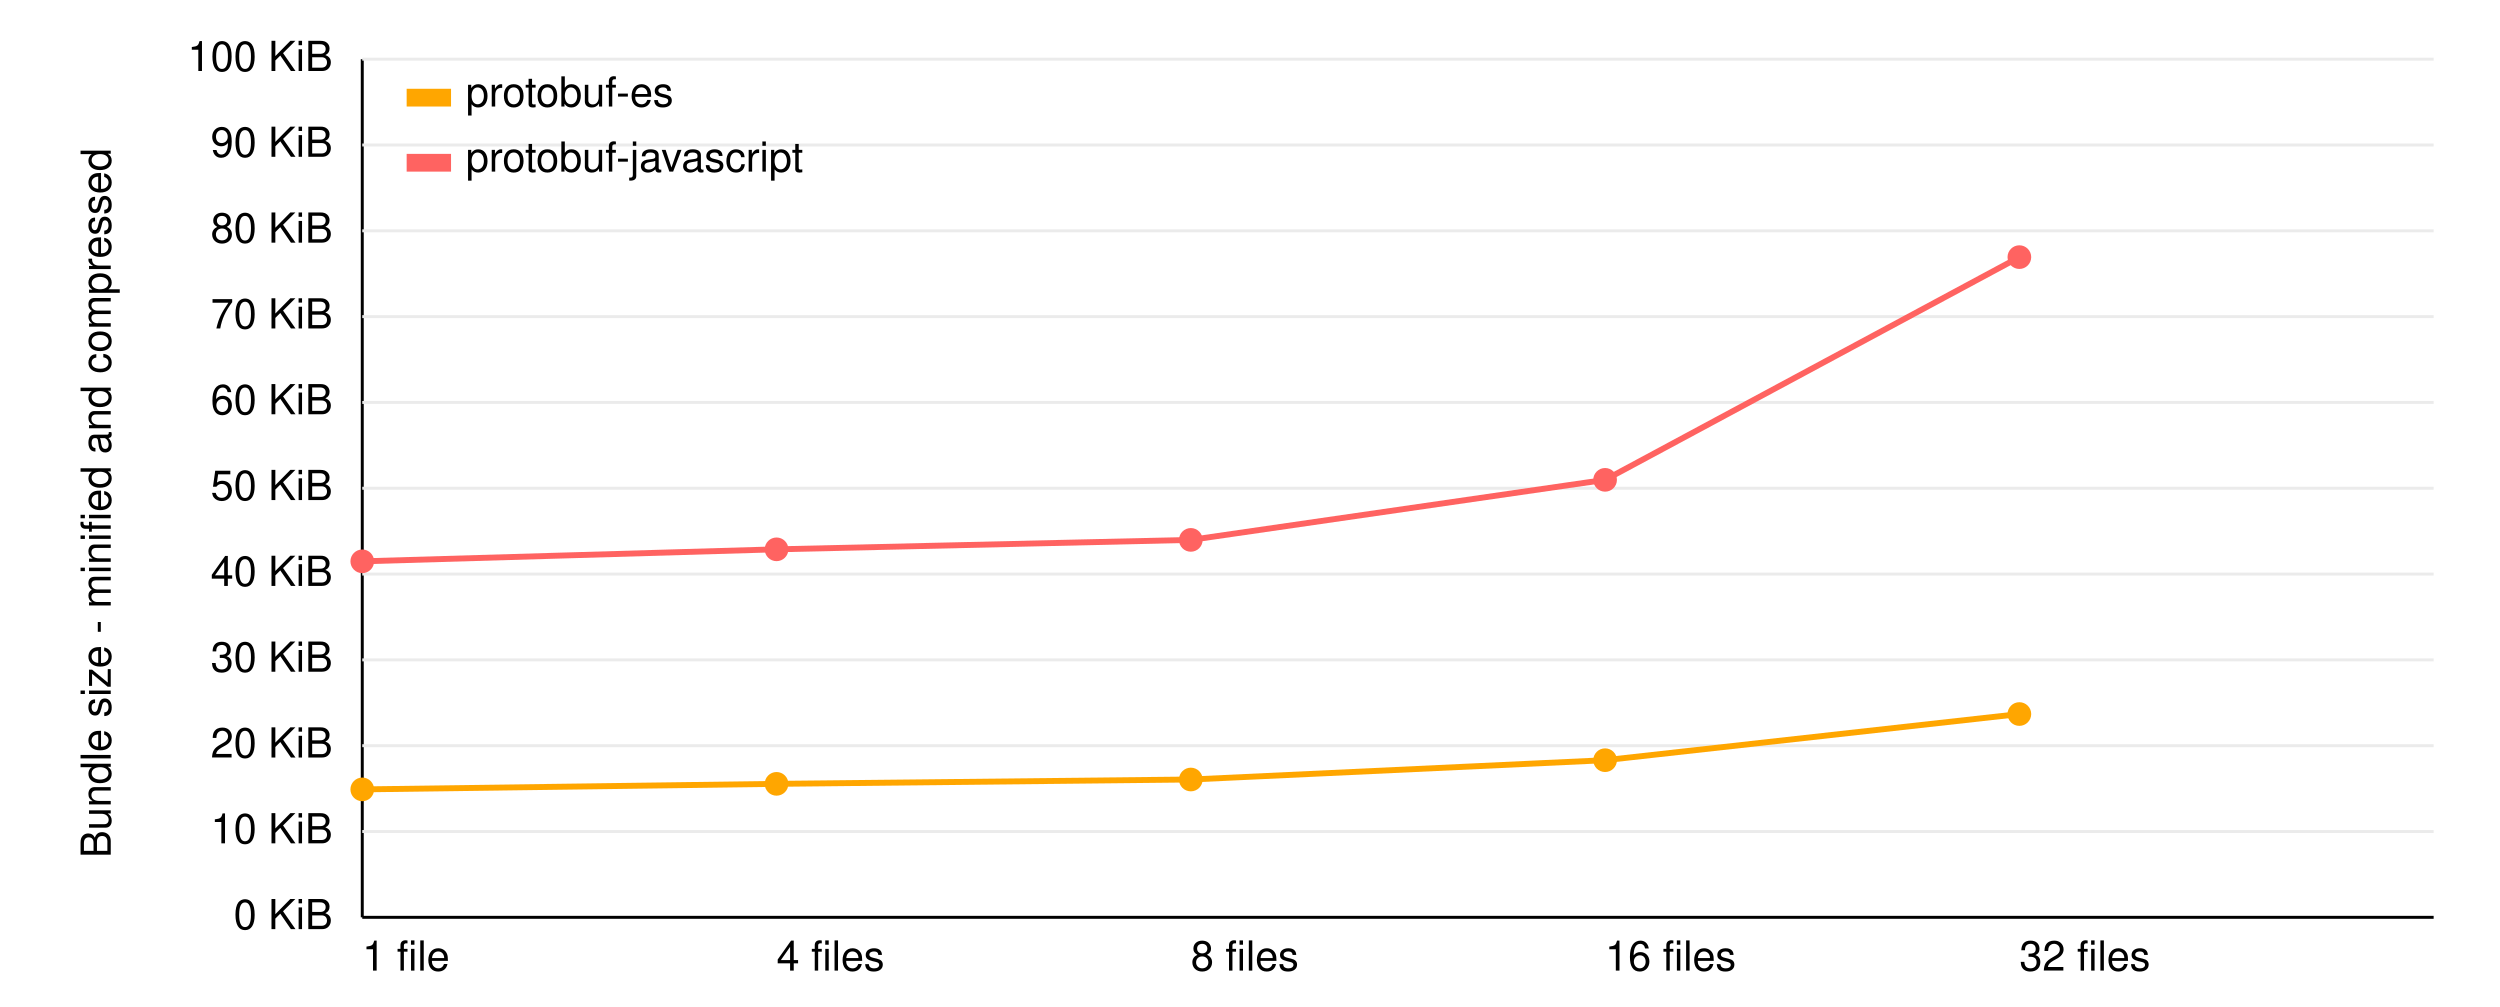
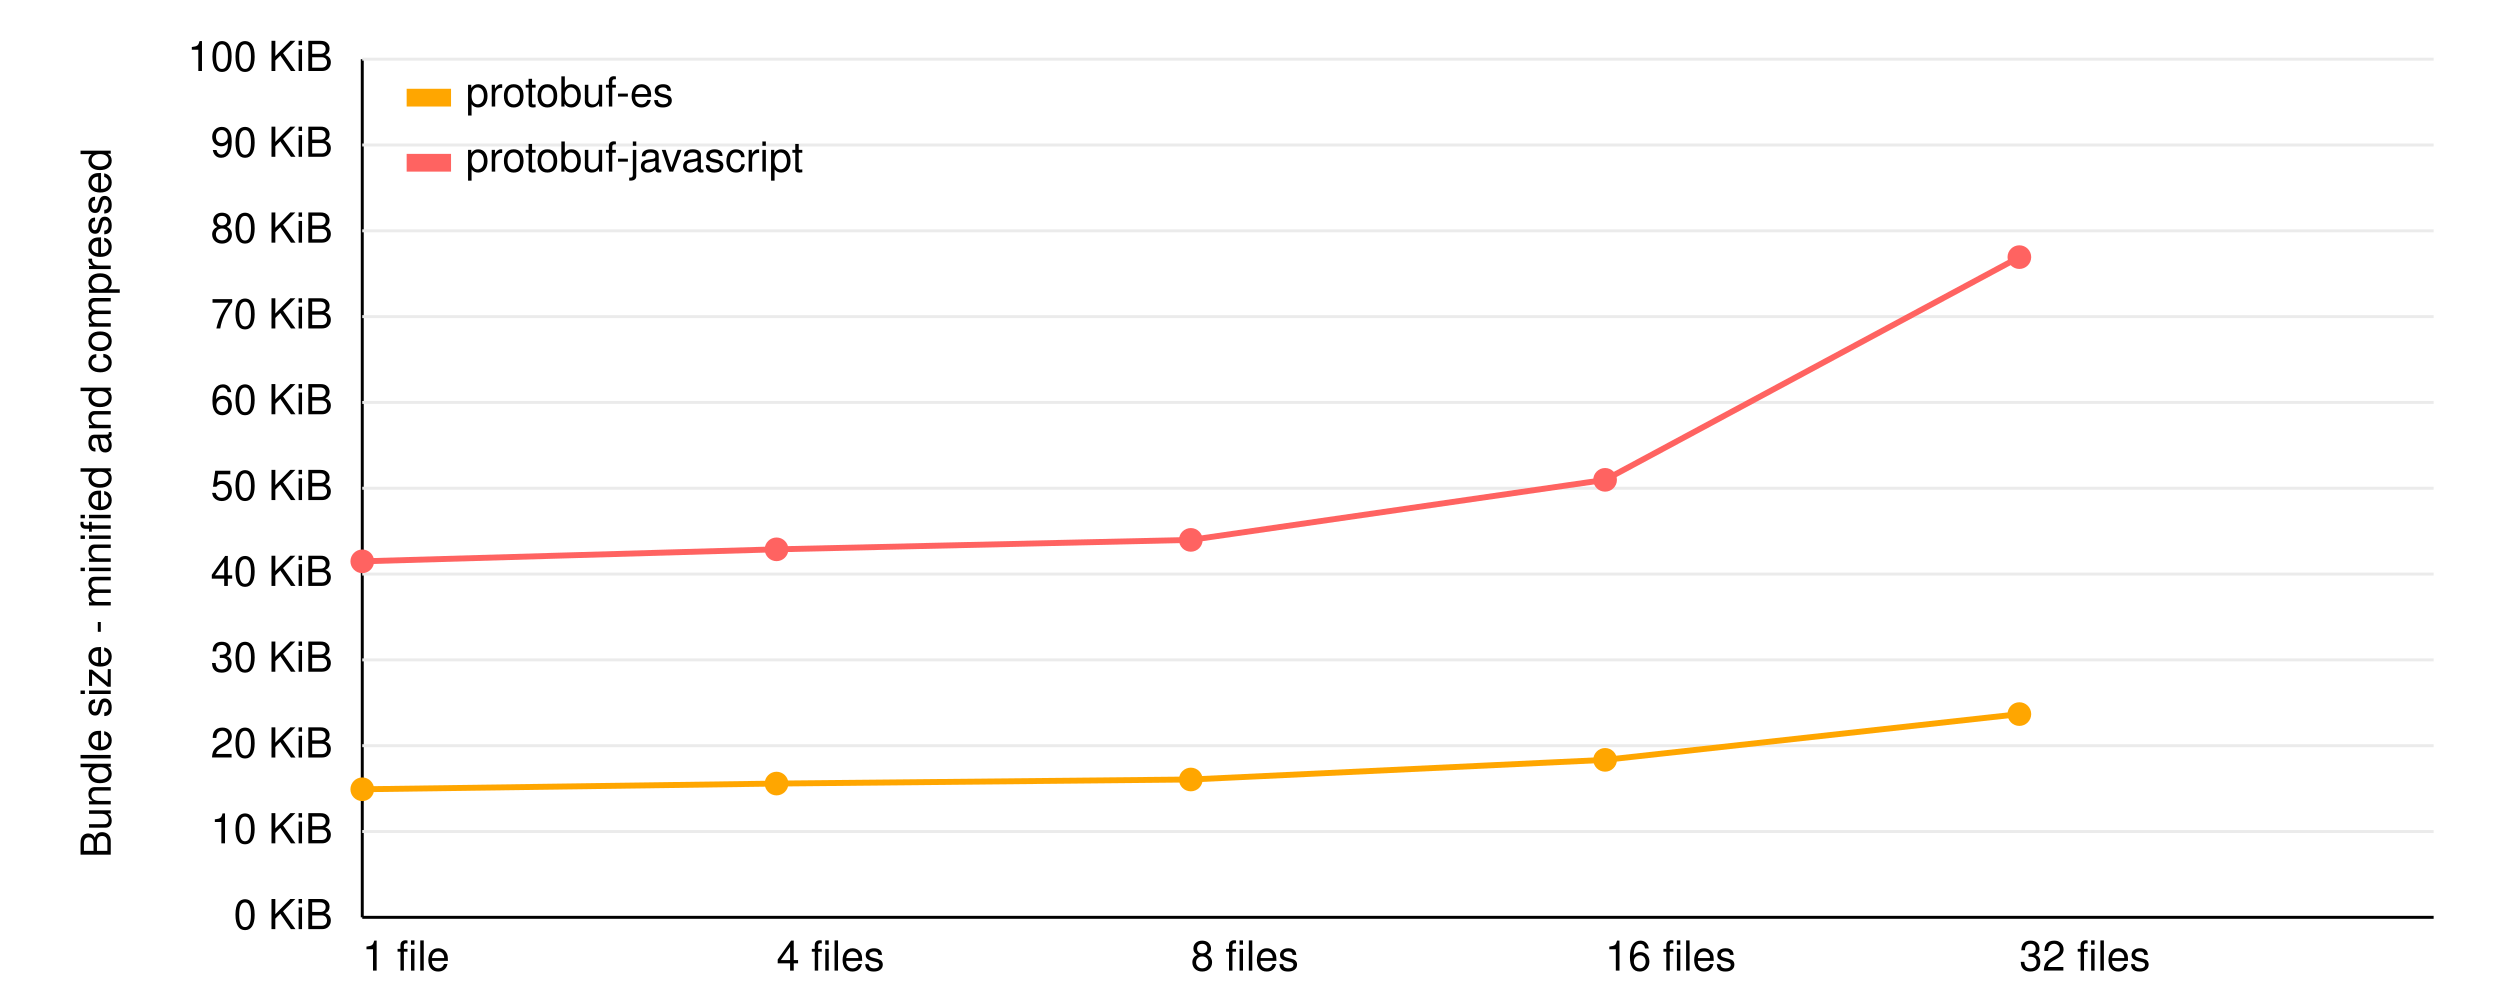
<svg xmlns="http://www.w3.org/2000/svg" version="1.1" width="820px" height="330px" viewBox="0 0 820 340" class="chart">
  <style>
      
      text {
        font: 14px Verdana, Helvetica, Arial, sans-serif;
      }
      
    </style>
  <g transform="translate(110,310)">
    <line y1="0" x2="700" stroke="black" />
    <text x="0" y="18" text-anchor="start">1 file</text>
    <text x="140" y="18" text-anchor="start">4 files</text>
    <text x="280" y="18" text-anchor="start">8 files</text>
    <text x="420" y="18" text-anchor="start">16 files</text>
    <text x="560" y="18" text-anchor="start">32 files</text>
  </g>
  <g transform="translate(110, 20)">
    <line x1="0" x2="0" y1="0" y2="290" stroke="black" />
    <g transform="rotate(-90), translate(-150,-85)">
      <text text-anchor="middle">Bundle size - minified and compressed</text>
    </g>
    <text x="-10" y="4" text-anchor="end">100 KiB</text>
    <line x1="0" x2="700" y1="0" y2="0" stroke="#ebebeb" />
    <text x="-10" y="33" text-anchor="end">90 KiB</text>
    <line x1="0" x2="700" y1="29" y2="29" stroke="#ebebeb" />
    <text x="-10" y="62" text-anchor="end">80 KiB</text>
    <line x1="0" x2="700" y1="58" y2="58" stroke="#ebebeb" />
    <text x="-10" y="91" text-anchor="end">70 KiB</text>
    <line x1="0" x2="700" y1="87" y2="87" stroke="#ebebeb" />
    <text x="-10" y="120" text-anchor="end">60 KiB</text>
    <line x1="0" x2="700" y1="116" y2="116" stroke="#ebebeb" />
    <text x="-10" y="149" text-anchor="end">50 KiB</text>
    <line x1="0" x2="700" y1="145" y2="145" stroke="#ebebeb" />
    <text x="-10" y="178" text-anchor="end">40 KiB</text>
    <line x1="0" x2="700" y1="174" y2="174" stroke="#ebebeb" />
    <text x="-10" y="207" text-anchor="end">30 KiB</text>
    <line x1="0" x2="700" y1="203" y2="203" stroke="#ebebeb" />
    <text x="-10" y="236" text-anchor="end">20 KiB</text>
    <line x1="0" x2="700" y1="232" y2="232" stroke="#ebebeb" />
    <text x="-10" y="265" text-anchor="end">10 KiB</text>
    <line x1="0" x2="700" y1="261" y2="261" stroke="#ebebeb" />
    <text x="-10" y="294" text-anchor="end">0 KiB</text>
  </g>
  <g transform="translate(110, 20)">
-     <polyline fill="none" stroke="#ffa600" stroke-width="2" points="0,246.766 140,244.894 280,243.427 420,236.897 560,221.301">
+     <polyline fill="none" stroke="#ffa600" stroke-width="2" points="0,246.727 140,244.798 280,243.422 420,236.786 560,221.318">
    </polyline>
-     <circle cx="0" cy="246.766" r="4" fill="#ffa600" />
-     <circle cx="140" cy="244.894" r="4" fill="#ffa600" />
-     <circle cx="280" cy="243.427" r="4" fill="#ffa600" />
-     <circle cx="420" cy="236.897" r="4" fill="#ffa600" />
-     <circle cx="560" cy="221.301" r="4" fill="#ffa600" />
+     <circle cx="0" cy="246.727" r="4" fill="#ffa600" />
+     <circle cx="140" cy="244.798" r="4" fill="#ffa600" />
+     <circle cx="280" cy="243.422" r="4" fill="#ffa600" />
+     <circle cx="420" cy="236.786" r="4" fill="#ffa600" />
+     <circle cx="560" cy="221.318" r="4" fill="#ffa600" />
  </g>
  <g transform="translate(110, 20)">
    <polyline fill="none" stroke="#ff6361" stroke-width="2" points="0,169.692 140,165.64 280,162.451 420,142.157 560,66.893">
    </polyline>
    <circle cx="0" cy="169.692" r="4" fill="#ff6361" />
    <circle cx="140" cy="165.64" r="4" fill="#ff6361" />
    <circle cx="280" cy="162.451" r="4" fill="#ff6361" />
    <circle cx="420" cy="142.157" r="4" fill="#ff6361" />
    <circle cx="560" cy="66.893" r="4" fill="#ff6361" />
  </g>
  <g transform="translate(125, 30)">
    <g transform="translate(0, 0)">
      <rect width="15" height="6" fill="#ffa600" />
      <text x="20" y="6">protobuf-es</text>
    </g>
    <g transform="translate(0, 22)">
      <rect width="15" height="6" fill="#ff6361" />
      <text x="20" y="6">protobuf-javascript</text>
    </g>
  </g>
</svg>
